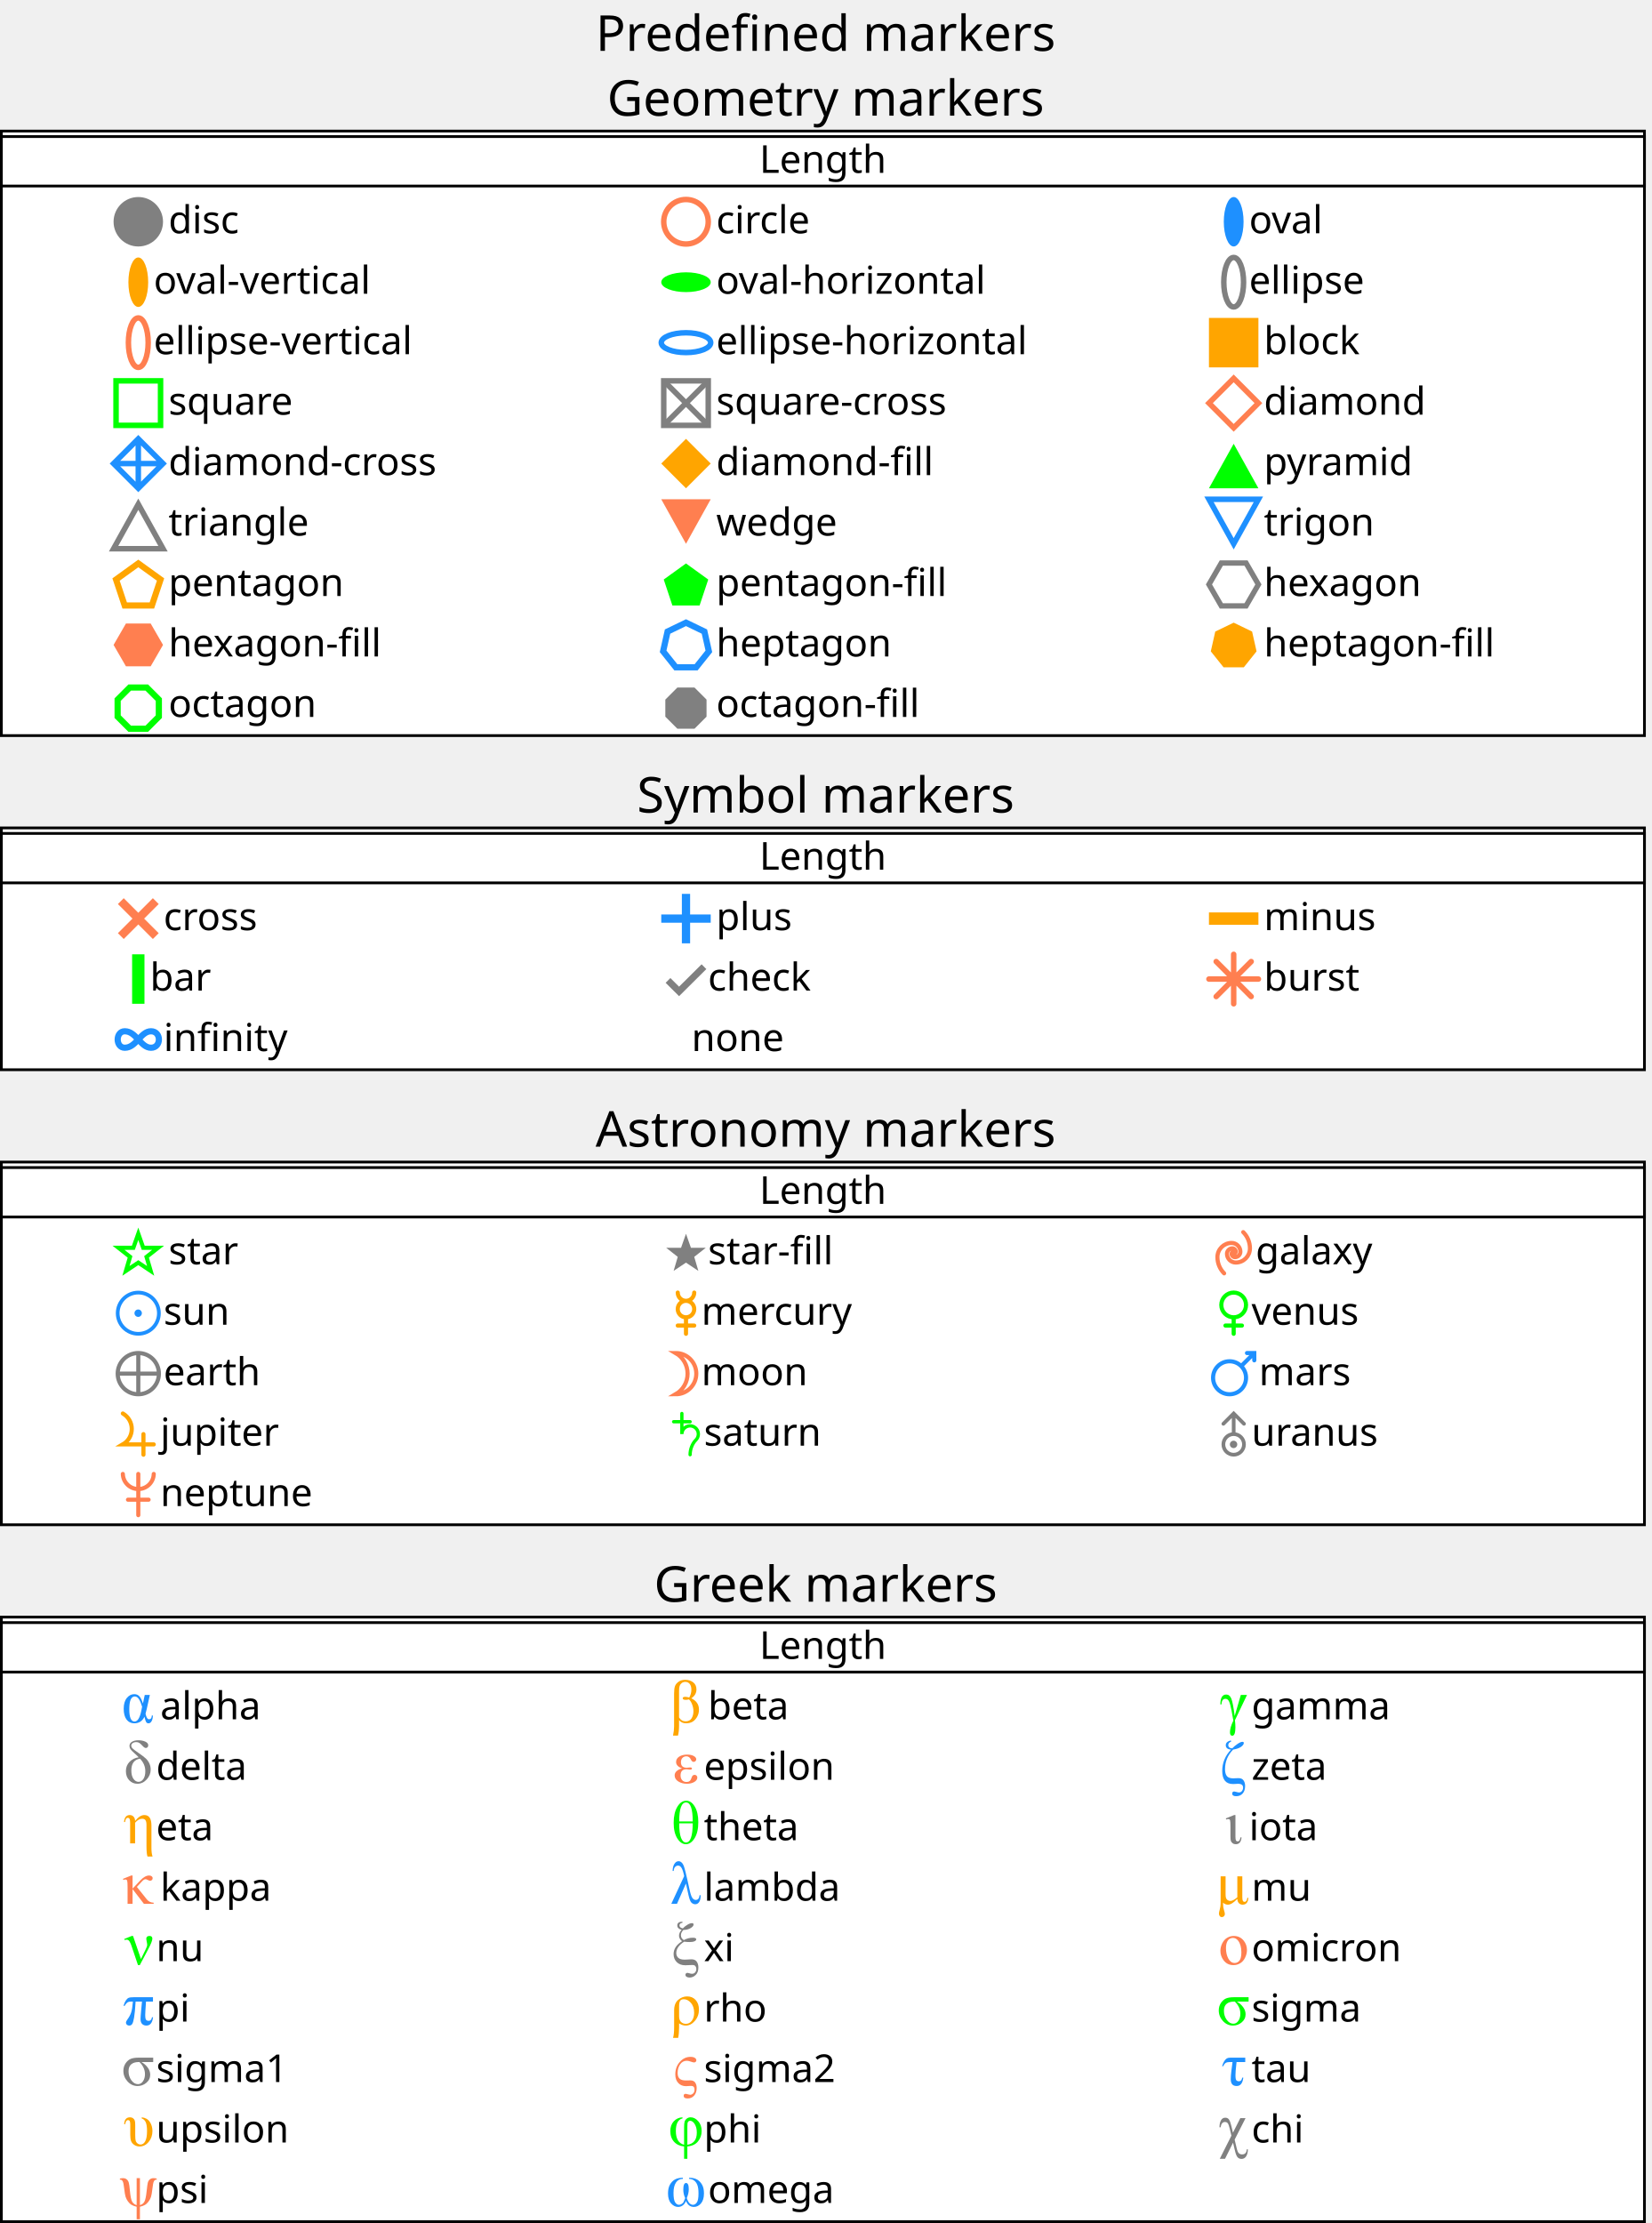
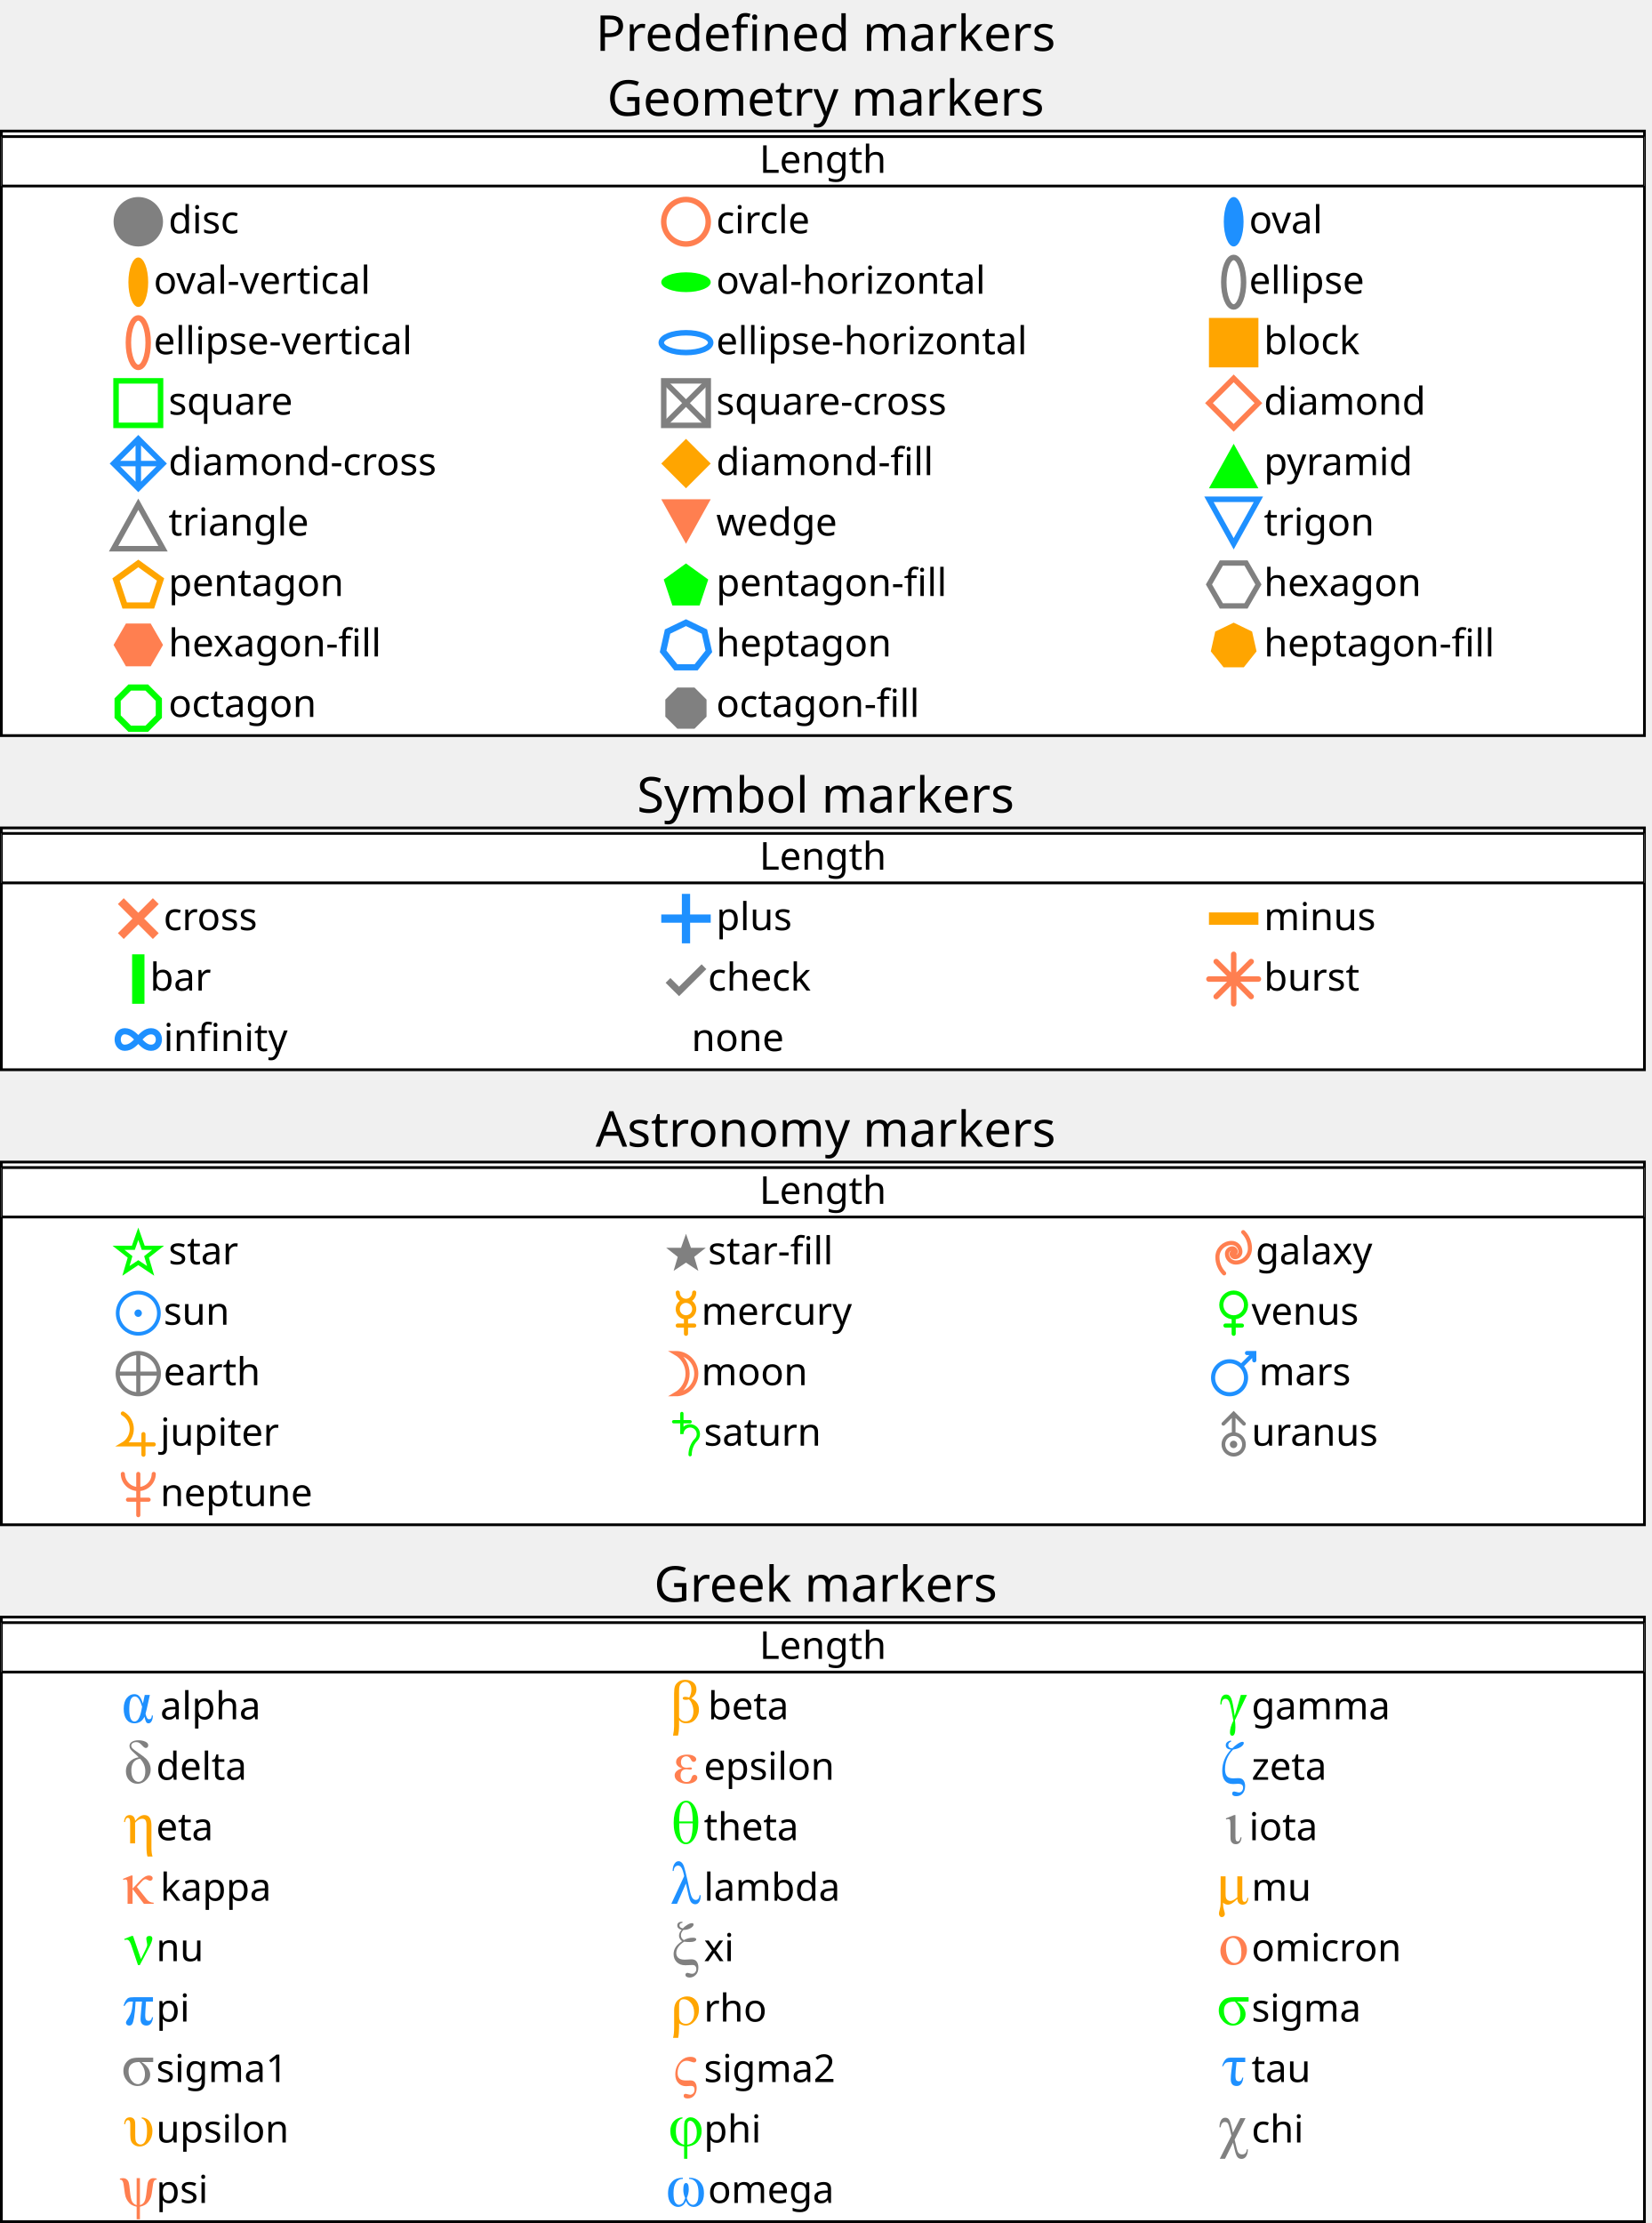
<svg xmlns="http://www.w3.org/2000/svg" width="601" height="809" viewBox="0 0 601 809" transform="translate(0.5, 0.5)">
  <g stroke="black" fill="white" font-family="sans-serif" font-size="14">
    <text x="300" y="18" stroke="none" fill="black" font-size="18" text-anchor="middle">Predefined markers</text>
    <g transform="translate(0, 23.6)">
      <g stroke="black" fill="white" font-family="sans-serif" font-size="14">
        <text x="300" y="18" stroke="none" fill="black" font-size="18" text-anchor="middle">Geometry markers</text>
        <rect x="0" y="23.6" width="598" height="220" stroke="black" stroke-width="1" />
-         <g>
+         <defs>
+           <clipPath id="id11">
+             <rect x="0" y="23.6" width="598" height="220" />
+           </clipPath>
+         </defs>
+         <g clip-path="url(#id11)">
          <g>
            <rect x="0" y="25.6" width="598" height="18" fill="white" />
          </g>
          <circle cx="49.833" cy="56.6" r="9" fill="gray" stroke="none" />
          <circle cx="249.167" cy="56.6" r="8.1" fill="none" stroke="coral" stroke-width="2" />
          <ellipse cx="448.5" cy="56.6" rx="3.6" ry="9" fill="dodgerblue" stroke="none" />
          <ellipse cx="49.833" cy="78.6" rx="3.6" ry="9" fill="orange" stroke="none" />
          <ellipse cx="249.167" cy="78.6" rx="9" ry="3.6" fill="lime" stroke="none" />
          <ellipse cx="448.5" cy="78.6" rx="3.6" ry="9" fill="none" stroke="gray" stroke-width="2" />
          <ellipse cx="49.833" cy="100.6" rx="3.6" ry="9" fill="none" stroke="coral" stroke-width="2" />
          <ellipse cx="249.167" cy="100.6" rx="9" ry="3.6" fill="none" stroke="dodgerblue" stroke-width="2" />
          <rect x="439.5" y="91.6" width="18" height="18" fill="orange" stroke="none" />
          <rect x="41.733" y="114.5" width="16.2" height="16.2" fill="none" stroke="lime" stroke-width="2" />
          <g fill="none" stroke="gray" stroke-width="2">
            <rect x="241.067" y="114.5" width="16.2" height="16.2" />
            <path d="M 241.067 114.5 l 16.2 16.2 M 241.067 130.7 l 16.2 -16.2" />
          </g>
          <path d="M 448.5 113.6 L 439.5 122.6 448.5 131.6 L 457.5 122.6 Z" fill="none" stroke="coral" stroke-width="2" />
          <path d="M 49.833 135.6 L 40.833 144.6 49.833 153.6 L 58.833 144.6 Z M 49.833 135.6 v 18 M 40.833 144.6 h 18" fill="none" stroke="dodgerblue" stroke-width="2" />
          <path d="M 249.167 135.6 L 240.167 144.6 249.167 153.6 L 258.167 144.6 Z" fill="orange" stroke="none" />
          <path d="M 448.5 137.4 L 439.5 153.6 h 18 Z" fill="lime" stroke="none" />
          <path d="M 49.833 159.4 L 40.833 175.6 h 18 Z" fill="none" stroke="gray" stroke-width="2" />
          <path d="M 249.167 173.8 L 240.167 157.6 h 18 Z" fill="coral" stroke="none" />
          <path d="M 448.5 173.8 L 439.5 157.6 h 18 Z" fill="none" stroke="dodgerblue" stroke-width="2" />
          <path d="M20,3 38,16 31,37 9,37 2,16z" transform="translate(49.833, 188.6) scale(0.45) translate(-20, -20)" fill="none" stroke="orange" stroke-width="5" />
          <path d="M20,3 38,16 31,37 9,37 2,16z" transform="translate(249.167, 188.6) scale(0.45) translate(-20, -20)" fill="lime" stroke="none" />
          <polygon points="130.773,438.01 5.774,221.505 130.773,5 380.771,5 505.771,221.505 380.771,438.01" transform="translate(448.5, 188.6) scale(0.036) translate(-255.7, -221.5)" fill="none" stroke="gray" stroke-width="54" />
          <polygon points="130.773,438.01 5.774,221.505 130.773,5 380.771,5 505.771,221.505 380.771,438.01" transform="translate(49.833, 210.6) scale(0.036) translate(-255.7, -221.5)" fill="coral" stroke="none" />
          <path d="m20 2 14.9 7.2 3.6 16-10.3 12.9h-16.4l-10.3-12.9 3.6-16z" transform="translate(249.167, 210.6) scale(0.45) translate(-20, -20)" fill="none" stroke="dodgerblue" stroke-width="5" />
          <path d="m20 2 14.9 7.2 3.6 16-10.3 12.9h-16.4l-10.3-12.9 3.6-16z" transform="translate(448.5, 210.6) scale(0.45) translate(-20, -20)" fill="orange" stroke="none" />
          <polygon points="151.447,505 5,358.553 5,151.447 151.447,5 358.553,5 505,151.447 505,358.553 358.553,505" transform="translate(49.833, 232.6) scale(0.03) translate(-255.7, -221.5)" fill="none" stroke="lime" stroke-width="75" />
          <polygon points="151.447,505 5,358.553 5,151.447 151.447,5 358.553,5 505,151.447 505,358.553 358.553,505" transform="translate(249.167, 232.6) scale(0.03) translate(-255.7, -221.5)" fill="gray" stroke="none" />
        </g>
-         <g text-anchor="middle" stroke="none" fill="black">
+         <g clip-path="url(#id11)" text-anchor="middle" stroke="none" fill="black">
          <text x="299" y="38.8" fill="black" text-anchor="middle">Length</text>
          <text x="60.833" y="60.8" text-anchor="start">disc</text>
          <text x="260.167" y="60.8" text-anchor="start">circle</text>
          <text x="454.1" y="60.8" text-anchor="start">oval</text>
          <text x="55.433" y="82.8" text-anchor="start">oval-vertical</text>
          <text x="260.167" y="82.8" text-anchor="start">oval-horizontal</text>
          <text x="454.1" y="82.8" text-anchor="start">ellipse</text>
          <text x="55.433" y="104.8" text-anchor="start">ellipse-vertical</text>
          <text x="260.167" y="104.8" text-anchor="start">ellipse-horizontal</text>
          <text x="459.5" y="104.8" text-anchor="start">block</text>
          <text x="60.833" y="126.8" text-anchor="start">square</text>
          <text x="260.167" y="126.8" text-anchor="start">square-cross</text>
          <text x="459.5" y="126.8" text-anchor="start">diamond</text>
          <text x="60.833" y="148.8" text-anchor="start">diamond-cross</text>
          <text x="260.167" y="148.8" text-anchor="start">diamond-fill</text>
          <text x="459.5" y="148.8" text-anchor="start">pyramid</text>
          <text x="60.833" y="170.8" text-anchor="start">triangle</text>
          <text x="260.167" y="170.8" text-anchor="start">wedge</text>
          <text x="459.5" y="170.8" text-anchor="start">trigon</text>
          <text x="60.833" y="192.8" text-anchor="start">pentagon</text>
          <text x="260.167" y="192.8" text-anchor="start">pentagon-fill</text>
          <text x="459.5" y="192.8" text-anchor="start">hexagon</text>
          <text x="60.833" y="214.8" text-anchor="start">hexagon-fill</text>
          <text x="260.167" y="214.8" text-anchor="start">heptagon</text>
          <text x="459.5" y="214.8" text-anchor="start">heptagon-fill</text>
          <text x="60.833" y="236.8" text-anchor="start">octagon</text>
          <text x="260.167" y="236.8" text-anchor="start">octagon-fill</text>
        </g>
      </g>
    </g>
    <g transform="translate(0, 277.2)">
      <g stroke="black" fill="white" font-family="sans-serif" font-size="14">
        <text x="300" y="18" stroke="none" fill="black" font-size="18" text-anchor="middle">Symbol markers</text>
        <rect x="0" y="23.6" width="598" height="88" stroke="black" stroke-width="1" />
-         <g>
+         <defs>
+           <clipPath id="id12">
+             <rect x="0" y="23.6" width="598" height="88" />
+           </clipPath>
+         </defs>
+         <g clip-path="url(#id12)">
          <g>
            <rect x="0" y="25.6" width="598" height="18" fill="white" />
          </g>
          <path d="M 43.469 50.236 L 56.197 62.964 M 56.197 50.236 L 43.469 62.964" fill="none" stroke="coral" stroke-width="3" />
          <path d="M 240.167 56.6 h 18 M 249.167 47.6 v 18" fill="none" stroke="dodgerblue" stroke-width="3" />
          <rect x="439.5" y="54.35" width="18" height="4.5" fill="orange" stroke="none" />
          <rect x="47.583" y="69.6" width="4.5" height="18" fill="lime" stroke="none" />
          <path d="M4 12.611L8.923 17.5L20 6.5" transform="translate(249.167, 78.6) scale(0.818) translate(-12, -12)" fill="none" stroke="gray" stroke-width="3" />
          <path d="M 439.5 78.6 h 18 M 448.5 69.6 v 18 M 442.136 72.236 L 454.864 84.964 M 454.864 72.236 L 442.136 84.964" fill="none" stroke="coral" stroke-width="2" stroke-linecap="round" />
          <path d="M18.178 8C23.274 8 23.274 16 18.178 16C13.083 16 11.045 8 5.439 8C0.854 8 0.854 16 5.439 16C11.045 16 13.083 8 18.179 8H18.178Z" transform="translate(49.833, 100.6) scale(0.75) translate(-12, -12)" fill="none" stroke="dodgerblue" stroke-width="3" />
          <g fill="orange" stroke="none" />
        </g>
-         <g text-anchor="middle" stroke="none" fill="black">
+         <g clip-path="url(#id12)" text-anchor="middle" stroke="none" fill="black">
          <text x="299" y="38.8" fill="black" text-anchor="middle">Length</text>
          <text x="59.033" y="60.8" text-anchor="start">cross</text>
          <text x="260.167" y="60.8" text-anchor="start">plus</text>
          <text x="459.5" y="60.8" text-anchor="start">minus</text>
          <text x="54.083" y="82.8" text-anchor="start">bar</text>
          <text x="257.167" y="82.8" text-anchor="start">check</text>
          <text x="459.5" y="82.8" text-anchor="start">burst</text>
          <text x="59.033" y="104.8" text-anchor="start">infinity</text>
          <text x="251.167" y="104.8" text-anchor="start">none</text>
        </g>
      </g>
    </g>
    <g transform="translate(0, 398.8)">
      <g stroke="black" fill="white" font-family="sans-serif" font-size="14">
        <text x="300" y="18" stroke="none" fill="black" font-size="18" text-anchor="middle">Astronomy markers</text>
        <rect x="0" y="23.6" width="598" height="132" stroke="black" stroke-width="1" />
-         <g>
+         <defs>
+           <clipPath id="id13">
+             <rect x="0" y="23.6" width="598" height="132" />
+           </clipPath>
+         </defs>
+         <g clip-path="url(#id13)">
          <g>
            <rect x="0" y="25.6" width="598" height="18" fill="white" />
          </g>
          <path d="m25,1 6,17h18l-14,11 5,17-15-10-15,10 5-17-14-11h18z" transform="translate(49.833, 56.6) scale(0.3) translate(-25, -24)" fill="none" stroke="lime" stroke-width="5" />
          <path d="m25,1 6,17h18l-14,11 5,17-15-10-15,10 5-17-14-11h18z" transform="translate(249.167, 56.6) scale(0.3) translate(-25, -24)" fill="gray" stroke="none" />
          <path transform="translate(448.5, 56.6) scale(1.5) translate(-6,-6)" d="M8.316 1a5.553 5.553 0 0 1 1.629 3.94A3.443 3.443 0 0 1 6.5 8.378 2.127 2.127 0 0 1 4.375 6.25 1.315 1.315 0 0 1 5.69 4.936c.45 0 .813.365.812.813a.503.503 0 0 1-.147.355l-.71-.208a.502.502 0 0 0-.147.355c0 .449.363.813.812.813A1.315 1.315 0 0 0 7.625 5.75 2.127 2.127 0 0 0 5.5 3.622 3.443 3.443 0 0 0 2.055 7.06c0 1.538.622 2.93 1.629 3.939" fill="none" stroke="coral" stroke-width="1" stroke-linecap="round" />
          <g transform="translate(49.833, 78.6) scale(1.5) translate(-6,-6)">
            <path d="M6 5.102a.899.899 0 1 0 0 1.797.899.899 0 0 0 0-1.797Z" fill="dodgerblue" stroke="none" />
            <path d="M110 60c0 27.617-22.383 50-50 50S10 87.617 10 60s22.383-50 50-50 50 22.383 50 50z" transform="matrix(0.1 0 0 -0.1 0 12)" fill="none" stroke="dodgerblue" stroke-width="9" stroke-linecap="round" />
          </g>
          <path transform="translate(249.167, 78.6) scale(1.5) translate(-6,-6)" d="M8 5a1.999 1.999 0 1 0-4 0 1.999 1.999 0 1 0 4 0ZM4 1a1.999 1.999 0 1 0 4 0M6 11V7M4 9h4" fill="none" stroke="orange" stroke-width="1" stroke-linecap="round" />
          <path transform="translate(448.5, 78.6) scale(1.5) translate(-6,-6)" d="M6 11V7M4 9h4m1-5a3 3 0 0 1-3 3 3 3 0 0 1-3-3 3 3 0 0 1 3-3 3 3 0 0 1 3 3Z" fill="none" stroke="lime" stroke-width="1" stroke-linecap="round" />
          <path transform="translate(49.833, 100.6) scale(1.5) translate(-6,-6)" d="M11 6A5 5 0 1 0 1 6a5 5 0 0 0 10 0zm-5 5V1M1 6h10" fill="none" stroke="gray" stroke-width="1" stroke-linecap="round" />
          <path transform="translate(249.167, 100.6) scale(1.5) translate(-6,-6)" d="M3.5 1a5 5 0 1 1 0 10c1.785-1.031 2.887-2.938 2.887-5S5.285 2.031 3.5 1z" fill="none" stroke="coral" stroke-width="1" />
          <path transform="translate(448.5, 100.6) scale(1.5) translate(-6,-6)" d="M9 7c0-2.207-1.793-4-4-4S1 4.793 1 7s1.793 4 4 4 4-1.793 4-4ZM7.828 4.172 11 1M9.23 1H11v1.77" fill="none" stroke="dodgerblue" stroke-width="1" stroke-linecap="round" />
          <path transform="translate(49.833, 122.6) scale(1.5) translate(-6,-6)" d="M2.25 1a4.33 4.33 0 0 1 0 7.5h7.5M7.25 6v5" fill="none" stroke="orange" stroke-width="1" stroke-linecap="round" />
          <path transform="translate(249.167, 122.6) scale(1.5) translate(-6,-6)" d="M3 3h4M5 1v5a1.999 1.999 0 1 1 3.414 1.414C7.508 8.32 7 9.72 7 11" fill="none" stroke="lime" stroke-width="0.8" stroke-linecap="round" />
          <g transform="translate(448.5, 122.6) scale(1.5) translate(-6,-6)">
            <path d="M6 7.602a.899.899 0 1 0 0 1.797.899.899 0 0 0 0-1.797Z" fill="gray" stroke="none" />
            <path d="M60 60v50M35 85l25 25 25-25m0-50c0 13.79-11.21 25-25 25S35 48.79 35 35s11.21-25 25-25 25 11.21 25 25Z" transform="matrix(0.1 0 0 -0.1 0 12)" fill="none" stroke="gray" stroke-width="9" stroke-linecap="round" />
          </g>
          <path transform="translate(49.833, 144.6) scale(1.5) translate(-6,-6)" d="M6 11V1M3.5 7.25h5M2.25 1a3.751 3.751 0 0 0 7.5 0" fill="none" stroke="coral" stroke-width="1" stroke-linecap="round" />
        </g>
-         <g text-anchor="middle" stroke="none" fill="black">
+         <g clip-path="url(#id13)" text-anchor="middle" stroke="none" fill="black">
          <text x="299" y="38.8" fill="black" text-anchor="middle">Length</text>
          <text x="60.833" y="60.8" text-anchor="start">star</text>
          <text x="257.167" y="60.8" text-anchor="start">star-fill</text>
          <text x="456.5" y="60.8" text-anchor="start">galaxy</text>
          <text x="59.033" y="82.8" text-anchor="start">sun</text>
          <text x="254.767" y="82.8" text-anchor="start">mercury</text>
          <text x="455" y="82.8" text-anchor="start">venus</text>
          <text x="59.033" y="104.8" text-anchor="start">earth</text>
          <text x="254.767" y="104.8" text-anchor="start">moon</text>
          <text x="457.7" y="104.8" text-anchor="start">mars</text>
          <text x="57.833" y="126.8" text-anchor="start">jupiter</text>
          <text x="255.667" y="126.8" text-anchor="start">saturn</text>
          <text x="455" y="126.8" text-anchor="start">uranus</text>
          <text x="57.833" y="148.8" text-anchor="start">neptune</text>
        </g>
      </g>
    </g>
    <g transform="translate(0, 564.4)">
      <g stroke="black" fill="white" font-family="sans-serif" font-size="14">
        <text x="300" y="18" stroke="none" fill="black" font-size="18" text-anchor="middle">Greek markers</text>
        <rect x="0" y="23.6" width="598" height="220" stroke="black" stroke-width="1" />
-         <g>
+         <defs>
+           <clipPath id="id14">
+             <rect x="0" y="23.6" width="598" height="220" />
+           </clipPath>
+         </defs>
+         <g clip-path="url(#id14)">
          <g>
            <rect x="0" y="25.6" width="598" height="18" fill="white" />
          </g>
          <path transform="translate(49.833, 56.6) scale(0.059) translate(-200,-200)" d="m239.84 120.88h31.498l-19.084 85.787q-5.56 24.458-7.597 30.016 7.412 34.093 21.493 34.093 16.676 0 17.232-22.975h6.67q-0.528 21.493-7.967 34.834-7.226 13.155-19.084 13.155-9.82 0-14.637-7.967-4.815-7.967-10.376-32.61-19.27 40.578-62.997 40.578-29.831 0-47.433-23.161-17.602-23.346-17.602-66.702 0-42.616 19.27-66.332 19.269-23.716 46.321-23.716 19.084 0 31.313 13.526 12.229 13.526 21.679 44.098zm-16.305 72.632q-8.708-29.831-19.455-46.507-10.746-16.861-25.755-16.861-33.907 0-33.907 79.302 0 75.226 32.425 75.226 28.163 0 41.689-66.332z" fill="dodgerblue" stroke="none" />
          <path transform="translate(249.167, 56.6) scale(0.059) translate(-200,-200)" d="m150.53 371.75h-30.572q6.67-31.313 6.67-56.697v-201.78q0-31.498 5.56-46.877 5.742-15.379 22.048-27.052 16.49-11.858 41.134-11.858 29.275 0 49.101 15.564 20.01 15.379 20.01 43.913 0 33.351-31.684 54.659 47.248 22.234 47.248 69.852 0 25.94-12.599 46.507-12.414 20.381-28.904 29.09-16.305 8.709-39.096 8.709-25.94 0-42.245-19.455v34.463q0 35.575-6.67 60.959zm6.67-112.1q14.452 23.902 40.393 23.902 25.013 0 36.686-18.158 11.673-18.343 11.673-44.469 0-20.011-7.782-40.763-7.597-20.937-19.64-31.869-11.117 2.779-20.011 2.779-18.713 0-18.713-9.82 0-8.894 15.749-8.894 9.82 0 24.458 4.447 13.155-22.234 13.155-48.359 0-23.346-10.376-35.76-10.191-12.414-26.681-12.414-13.155 0-22.604 7.411-9.264 7.412-12.785 17.787-3.523 10.191-3.523 33.537z" fill="orange" stroke="none" />
          <path transform="translate(448.5, 56.6) scale(0.059) translate(-200,-200)" d="m244.01 120.88h38.169l-74.299 155.82q2.777 25.014 2.777 43.727 0 52.065-19.455 52.065-14.081 0-14.081-21.864 0-28.534 20.751-71.52-4.075-26.681-11.487-64.294-7.226-37.613-15.008-53.918-7.597-16.305-21.864-16.305-23.346 0-25.014 34.834h-6.67q0-61.144 36.316-61.144 20.937 0 31.128 24.828 10.191 24.643 20.938 107.47z" fill="lime" stroke="none" />
          <path transform="translate(49.833, 78.6) scale(0.059) translate(-200,-200)" d="m202.13 132.55q-9.264-10.376-25.755-24.828-18.158-15.935-24.458-25.014-6.3-9.264-6.3-20.196 0-16.305 15.193-25.569 15.193-9.45 39.651-9.45 24.458 0 42.615 8.338 18.343 8.338 18.343 22.975 0 7.041-4.445 11.673-4.445 4.632-10.376 4.632-8.523 0-20.011-12.785-11.673-12.97-19.825-18.158-7.967-5.373-18.714-5.373-13.711 0-22.605 6.114-8.709 6.114-8.709 15.564 0 8.894 7.226 16.676 7.226 7.782 37.242 28.349 32.054 22.049 45.21 34.463 13.34 12.414 21.678 30.202 8.338 17.787 8.338 37.613 0 34.834-24.643 61.515-24.458 26.496-57.253 26.496-29.831 0-50.398-21.308-20.566-21.308-20.566-56.882 0-34.278 22.604-57.253 22.79-22.975 55.956-27.793zm8.152 8.523q-53.177 8.708-53.177 73.002 0 33.166 13.155 51.509 13.341 18.343 30.943 18.343 18.343 0 30.201-17.602 11.858-17.787 11.858-47.989 0-43.727-32.981-77.264z" fill="gray" stroke="none" />
          <path transform="translate(249.167, 78.6) scale(0.059) translate(-200,-200)" d="m175.45 200.74q-36.501-12.97-36.501-39.28 0-20.752 19.27-33.166 19.455-12.414 48.174-12.414 26.125 0 41.503 8.709 15.379 8.523 15.379 20.567 0 6.3-4.82 11.117-4.815 4.632-11.117 4.632-10.376 0-17.047-14.452-9.264-20.011-27.793-20.011-14.637 0-24.087 9.635-9.45 9.635-9.45 26.866 0 33.907 35.019 33.907 3.705 0 8.523-0.741 8.338-1.111 12.97-1.111 11.302 0 11.302 6.485 0 7.226-11.488 7.226-4.075 0-12.229-1.297-6.115-1.111-9.45-1.111-37.057 0-37.057 37.798 0 18.343 9.82 29.646 9.82 11.117 27.422 11.117 22.049 0 29.275-22.79 3.705-12.044 8.152-16.676 4.633-4.632 12.229-4.632 6.3 0 11.302 4.632 5.191 4.447 5.191 11.488 0 16.861-18.899 27.978-18.899 10.932-45.766 10.932-29.46 0-52.435-14.082-22.79-14.082-22.79-37.613 0-29.46 45.395-43.357z" fill="coral" stroke="none" />
          <path transform="translate(448.5, 78.6) scale(0.059) translate(-200,-200)" d="m182.03 28.42 2.965 6.67q-18.343 7.597-18.343 21.678 0 9.82 6.67 15.008 6.855 5.188 15.564 5.188 0.927 0 2.777-0.188 13.341-14.082 32.24-26.866 18.899-12.785 30.016-12.785 8.523 0 8.523 6.855 0 12.229-17.417 24.272-17.417 11.858-48.36 16.676-50.027 51.324-50.027 120.62 0 28.534 11.302 42.801 11.302 14.082 40.022 14.082 3.153 0 14.452-0.741 12.785-0.558 17.417-0.558 21.678 0 31.128 14.082 9.635 14.082 9.635 34.093 0 29.275-14.823 46.136-14.823 17.046-40.577 17.046-24.273 0-24.273-16.305 0-12.785 12.97-12.785 3.705 0 13.896 3.15 8.523 2.779 15.193 2.779 11.488 0 18.158-9.079 6.856-8.894 6.856-20.196 0-12.599-7.411-18.343-7.412-5.744-24.458-5.744-3.893 0-18.899 1.111-6.855 0.37-11.302 0.37-66.517 0-66.517-80.784 0-74.485 54.103-131.74-13.897-0.37-23.161-7.226-9.079-6.856-9.079-19.826 0-21.308 30.757-29.46z" fill="dodgerblue" stroke="none" />
          <path transform="translate(49.833, 100.6) scale(0.059) translate(-200,-200)" d="m180.26 152.38q29.09-36.501 57.068-36.501 43.727 0 43.727 64.294v137.48q0 35.204 7.041 54.103h-31.313q-6.3-17.417-6.3-63.738v-131.92q0-19.084-5.929-28.163-5.929-9.264-20.752-9.264-22.234 0-43.542 24.643v127.29h-30.572v-127.29q0-17.231-3.517-23.716-3.335-6.485-11.488-6.485-13.155 0-16.12 25.94h-6.67q3.523-43.172 35.575-43.172 14.267 0 23.346 10.006 9.079 9.82 9.45 26.496z" fill="orange" stroke="none" />
          <path transform="translate(249.167, 100.6) scale(0.059) translate(-200,-200)" d="m201.67 27.494q31.313 0 52.806 36.686 21.493 36.501 21.493 95.237 0 63.367-23.161 99.869-23.16 36.501-53.547 36.501-29.831 0-52.621-35.389-22.605-35.575-22.605-96.348 0-60.959 22.42-98.757 22.605-37.798 55.215-37.798zm39.837 127.85q0-117.1-41.134-117.1-42.245 0-42.245 117.1zm-83.379 11.488q0 60.588 11.303 89.493 11.302 28.719 30.387 28.719 41.318 0 41.689-118.21z" fill="lime" stroke="none" />
          <path transform="translate(448.5, 100.6) scale(0.059) translate(-200,-200)" d="m241.78 253.73h6.67q-3.517 42.06-35.575 42.06-11.302 0-19.454-6.114-7.968-6.3-10.747-14.082-2.595-7.967-2.595-27.422v-61.329q0-29.646-2.225-37.983-2.225-8.338-11.117-8.338-5.191 0-12.599 2.779l-2.595-6.67 51.139-20.752h8.152v133.78q0 16.49 3.153 22.605 3.147 6.114 11.488 6.114 12.599 0 16.305-24.643z" fill="gray" stroke="none" />
          <path transform="translate(49.833, 122.6) scale(0.059) translate(-200,-200)" d="m164.61 115.87v80.97l48.174-50.953q28.719-30.016 53.918-30.016 9.82 0 15.749 4.632 6.115 4.632 6.115 12.044 0 7.226-4.815 11.488-4.633 4.261-10.746 4.261-5.373 0-14.267-4.818-8.894-4.818-13.711-4.818-9.635 0-21.308 12.599l-32.425 35.019 61.144 76.708q15.935 20.011 42.245 20.752v6.856h-60.032l-70.038-90.975v90.975h-30.757v-103.76q0-30.572-2.407-38.354-2.407-7.967-10.932-7.967-5.191 0-12.599 2.779l-2.595-6.67 51.139-20.752z" fill="coral" stroke="none" />
          <path transform="translate(249.167, 122.6) scale(0.059) translate(-200,-200)" d="m283.93 237.24h6.67q0 29.275-9.635 42.616-9.45 13.34-23.717 13.34-11.673 0-22.42-8.709-10.746-8.894-19.269-47.248l-15.935-71.891-55.215 125.25h-35.019l79.302-170.83q-6.3-33.166-15.193-49.101-8.894-15.934-22.048-15.934-10.561 0-18.528 8.152-7.782 7.967-8.709 24.828h-6.67q0.528-27.237 10.932-43.542 10.376-16.49 25.94-16.49 10.005 0 18.899 8.338 9.079 8.153 15.564 28.163 6.67 19.826 20.567 82.452l13.155 58.735q7.967 36.501 16.676 48.915 8.893 12.229 21.122 12.229 20.751 0 23.531-29.275z" fill="dodgerblue" stroke="none" />
          <path transform="translate(448.5, 122.6) scale(0.059) translate(-200,-200)" d="m222.51 259.84q-33.536 35.945-58.365 35.945-15.934 0-29.645-12.229v9.82q0 17.046 5.185 34.278 5.929 19.084 5.929 25.199 0 8.523-5.373 14.082-5.372 5.559-13.34 5.559-8.153 0-12.97-6.485-4.815-6.485-4.815-15.564 0-6.67 4.815-24.087 5.56-19.27 5.56-37.428v-168.05h30.572v109.87q0 16.676 2.777 24.458 2.965 7.782 10.191 12.785 7.412 4.818 16.676 4.818 16.49 0 42.801-22.605v-129.33h30.757v128.77q0 16.305 3.335 22.605 3.335 6.114 11.303 6.114 12.599 0 16.305-24.643h6.67q-3.523 42.06-35.575 42.06-13.896 0-23.161-9.264-9.079-9.45-9.635-26.681z" fill="orange" stroke="none" />
          <path transform="translate(49.833, 144.6) scale(0.059) translate(-200,-200)" d="m198.15 295.79-40.948-121.55q-4.075-12.043-10.747-23.716-6.67-11.673-18.343-11.673-5.561 0-12.229 2.409l-2.595-6.485 46.136-18.899h8.152l48.73 142.48 30.201-61.7q8.338-16.676 8.338-26.125 0-7.597-3.153-21.308-2.407-10.005-2.407-15.008 0-18.343 19.826-18.343 17.602 0 17.602 16.676 0 16.49-24.458 62.997l-52.991 100.24z" fill="lime" stroke="none" />
          <path transform="translate(249.167, 144.6) scale(0.059) translate(-200,-200)" d="m178.04 27.679v7.041q-18.158 2.594-18.158 15.935 0 14.452 20.752 18.528 11.858-12.785 27.978-22.419 16.12-9.82 28.719-9.82 9.45 0 9.45 8.523 0 11.302-18.529 22.234-18.528 10.932-44.283 11.302-15.193 15.379-15.193 32.61 0 18.158 17.787 29.831 26.681-14.638 56.327-14.638 20.381 0 20.381 10.191 0 6.856-10.746 11.673-10.747 4.818-30.943 4.818-16.861 0-32.795-2.408-48.73 31.128-48.73 70.593 0 17.417 12.229 28.904 12.229 11.488 39.651 11.488 4.82 0 12.97-0.558 21.308-1.668 28.719-1.668 22.419 0 32.61 14.452 10.191 14.452 10.191 36.131 0 30.387-16.675 46.136-16.676 15.935-37.613 15.935-11.117 0-18.343-4.632-7.226-4.447-7.226-12.229 0-5.559 3.705-8.894 3.893-3.335 8.708-3.335 3.335 0 9.45 2.038 11.487 3.705 18.343 3.705 12.599 0 19.826-8.708 7.226-8.709 7.226-21.864 0-9.264-5.56-16.49-5.56-7.041-18.158-7.041-5.56 0-13.34 0.37-23.161 1.297-30.943 1.297-32.981 0-52.621-19.27-19.64-19.27-19.64-49.471 0-47.433 52.251-79.487-18.899-15.008-18.899-34.278 0-18.158 15.935-36.131-26.496-6.67-26.496-27.052 0-22.79 31.684-23.346z" fill="gray" stroke="none" />
          <path transform="translate(448.5, 144.6) scale(0.059) translate(-200,-200)" d="m200.19 115.87q38.539 0 61.885 29.275 19.825 25.014 19.825 57.438 0 22.79-10.932 46.136-10.932 23.346-30.201 35.204-19.084 11.858-42.615 11.858-38.354 0-60.959-30.572-19.084-25.755-19.084-57.809 0-23.346 11.488-46.321 11.673-23.161 30.572-34.092 18.899-11.117 40.022-11.117zm-5.742 12.044q-9.82 0-19.826 5.929-9.82 5.744-15.935 20.381-6.114 14.638-6.114 37.613 0 37.057 14.637 63.923 14.823 26.866 38.91 26.866 17.972 0 29.646-14.823 11.673-14.823 11.673-50.953 0-45.21-19.455-71.15-13.155-17.787-33.536-17.787z" fill="coral" stroke="none" />
          <path transform="translate(49.833, 166.6) scale(0.059) translate(-200,-200)" d="m290.51 120.88v27.052h-42.986l-3.705 56.327q-1.109 14.638-1.109 25.384 0 25.755 5.929 31.498 6.115 5.559 14.638 5.559 17.787 0 21.123-22.42h6.67q-6.115 51.509-41.133 51.509-16.305 0-26.31-10.005-9.82-10.005-9.82-29.646 0-12.97 3.893-54.844l5.003-53.362h-39.281q-3.893 67.444-9.45 98.572-5.373 31.128-12.043 40.207-6.485 9.079-17.787 9.079-8.523 0-14.452-5.003-5.742-5.003-5.742-13.155 0-7.782 10.005-21.308 14.637-19.64 21.863-40.763 7.226-21.308 10.932-67.629h-12.599q-15.194 0-23.346 6.856-7.967 6.67-15.193 19.27h-6.671q5.373-19.826 13.897-32.61 8.523-12.785 17.416-16.676 9.079-3.891 32.054-3.891z" fill="dodgerblue" stroke="none" />
          <path transform="translate(249.167, 166.6) scale(0.059) translate(-200,-200)" d="m151.73 371.75h-31.684q6.856-21.308 6.856-64.479v-104.5q0-44.283 25.014-65.591 25.013-21.308 55.215-21.308 32.795 0 52.806 22.605 20.01 22.419 20.01 58.921 0 39.836-24.828 69.111-24.828 29.275-56.697 29.275-21.493 0-40.948-13.711v24.272q0 38.725-5.742 65.406zm5.742-132.66q0 22.419 11.858 34.278 11.858 11.673 30.202 11.673 21.678 0 36.13-18.529 14.637-18.714 14.637-49.286 0-38.725-19.826-61.329-19.825-22.605-44.098-22.605-16.49 0-22.79 10.376-6.115 10.191-6.115 33.351z" fill="orange" stroke="none" />
          <path transform="translate(448.5, 166.6) scale(0.059) translate(-200,-200)" d="m291.99 120.88v27.052h-72.261q23.716 13.526 38.725 34.278 15.008 20.567 15.008 43.727 0 30.201-23.902 50.027-23.716 19.826-53.918 19.826-35.76 0-61.699-27.978-25.94-28.163-25.94-65.406 0-26.31 13.526-46.506 13.711-20.196 31.684-27.608 18.158-7.411 48.915-7.411zm-84.675 27.052h-6.485q-27.793 0-44.468 13.896-16.49 13.711-16.49 43.172 0 31.313 17.416 55.4 17.417 23.902 40.763 23.902 18.713 0 30.942-17.973 12.229-18.158 12.229-43.727 0-40.577-33.907-74.67z" fill="lime" stroke="none" />
          <path transform="translate(49.833, 188.6) scale(0.059) translate(-200,-200)" d="m291.99 120.88v27.052h-72.261q23.716 13.526 38.725 34.278 15.008 20.567 15.008 43.727 0 30.201-23.902 50.027-23.716 19.826-53.918 19.826-35.76 0-61.699-27.978-25.94-28.163-25.94-65.406 0-26.31 13.526-46.506 13.711-20.196 31.684-27.608 18.158-7.411 48.915-7.411zm-84.675 27.052h-6.485q-27.793 0-44.468 13.896-16.49 13.711-16.49 43.172 0 31.313 17.416 55.4 17.417 23.902 40.763 23.902 18.713 0 30.942-17.973 12.229-18.158 12.229-43.727 0-40.577-33.907-74.67z" fill="gray" stroke="none" />
          <path transform="translate(249.167, 188.6) scale(0.059) translate(-200,-200)" d="m134.04 224.27q0-45.58 27.607-76.893 27.793-31.499 65.776-31.499 17.973 0 27.237 6.3 9.264 6.114 9.264 15.193 0 5.559-4.263 9.264-4.075 3.705-9.264 3.705-6.856 0-19.826-4.818-15.193-5.559-25.199-5.559-26.496 0-41.69 22.419-15.193 22.234-15.193 53.177 0 22.605 11.488 34.278 11.673 11.673 39.837 11.673 7.967 0 16.861-0.37 7.597-0.188 9.82-0.188 20.751 0 30.016 13.34 9.449 13.155 9.449 33.907 0 28.719-15.564 46.507-15.379 17.787-40.022 17.787-24.643 0-24.643-16.49 0-12.043 11.858-12.043 4.075 0 18.158 3.891 6.3 1.853 10.376 1.853 8.894 0 17.602-7.967 8.894-7.967 8.894-23.902 0-22.79-20.382-22.79-3.705 0-8.894 0.37-15.564 1.297-22.79 1.297-29.46 0-47.989-19.27-18.528-19.455-18.528-53.177z" fill="coral" stroke="none" />
          <path transform="translate(448.5, 188.6) scale(0.059) translate(-200,-200)" d="m217.7 147.93-5.373 53.177q-1.297 13.896-1.297 27.793 0 26.496 6.115 32.24 6.3 5.559 14.267 5.559 17.787 0 21.123-22.42h6.856q-6.115 51.509-40.948 51.509-36.501 0-36.501-41.874 0-21.122 4.075-52.621l6.856-53.362h-18.343q-15.193 0-23.716 5.188-8.338 5.003-15.564 20.381h-6.67q5.929-20.381 14.081-32.24 8.153-12.044 15.564-16.12 7.412-4.262 22.049-4.262h91.16v27.052z" fill="dodgerblue" stroke="none" />
          <path transform="translate(49.833, 210.6) scale(0.059) translate(-200,-200)" d="m221.68 115.87q33.537 4.076 49.471 28.349 16.12 24.272 16.12 56.141 0 39.095-23.346 67.258-23.346 28.163-55.771 28.163-17.973 0-32.795-9.635-14.823-9.82-19.825-23.716-5.003-13.896-5.003-39.095v-61.329q0-16.676-3.153-22.79-3.147-6.114-11.673-6.114-12.414 0-16.306 24.828h-6.67q2.407-42.06 36.131-42.06 11.487 0 18.899 5.929 7.596 5.929 10.376 13.711 2.965 7.597 2.965 27.978v62.256q0 21.864 2.408 32.981 2.595 10.932 11.303 17.973 8.894 7.041 19.455 7.041 17.787 0 28.719-20.567 10.932-20.752 10.932-62.441 0-37.242-8.153-54.845-8.153-17.787-25.199-23.346z" fill="orange" stroke="none" />
          <path transform="translate(249.167, 210.6) scale(0.059) translate(-200,-200)" d="m178.41 115.87v6.67q-40.948 10.561-40.948 77.449 0 72.447 50.954 85.231v-107.65q0-23.531 2.965-34.278 2.965-10.932 12.97-19.084 10.191-8.338 24.458-8.338 25.014 0 46.321 23.531 21.493 23.531 21.493 61.329 0 35.389-22.048 63.182-21.864 27.793-66.147 31.684v76.152h-20.011v-76.152q-38.539-3.335-61.885-28.719-23.161-25.569-23.161-66.332 0-36.686 21.123-59.847 21.123-23.346 53.918-24.828zm30.016 169.35q58.365-8.708 58.365-75.411 0-30.757-12.599-51.509-12.414-20.937-29.275-20.937-6.114 0-10.376 4.447-4.075 4.262-5.191 10.191-0.927 5.929-0.927 23.346z" fill="lime" stroke="none" />
          <path transform="translate(448.5, 210.6) scale(0.059) translate(-200,-200)" d="m240.95 120.88h32.425l-67.444 132.66 12.229 51.695q6.115 25.755 14.082 32.61 8.153 6.856 19.64 6.856 27.052 0 28.905-31.498h6.856q-0.353 27.607-10.747 43.357-10.376 15.935-27.978 15.935-15.378 0-24.458-9.82-9.079-9.82-16.119-38.91l-12.229-51.509-49.471 99.498h-32.425l71.705-142.48-10.376-43.727q-5.742-23.902-11.488-32.24-5.742-8.523-17.972-8.523-21.678 0-26.866 32.981h-6.856q0-25.94 8.894-42.616 9.079-16.861 26.866-16.861 15.379 0 22.976 11.302 7.782 11.302 14.823 40.948l9.635 40.022z" fill="gray" stroke="none" />
          <path transform="translate(49.833, 232.6) scale(0.059) translate(-200,-200)" d="m210.1 284.67q19.641-5.744 27.978-22.049 8.523-16.49 13.34-63.738 4.075-38.725 7.041-51.695 3.147-13.155 12.229-20.937 9.079-7.967 23.902-7.967 8.709 0 18.899 2.594v7.041q-2.038-0.188-3.523-0.188-7.967 0-13.526 9.635-5.561 9.635-9.635 48.174-3.893 34.278-8.709 48.915-4.633 14.452-15.193 28.534-10.376 13.896-22.975 20.937-12.599 7.041-29.831 10.561v77.264h-20.196v-77.264q-17.972-3.705-30.942-11.302-12.97-7.597-22.791-21.308-9.635-13.896-14.452-28.163-4.633-14.452-8.709-51.139-3.893-35.945-9.449-45.395-5.56-9.45-13.341-9.45-1.668 0-3.705 0.188v-7.041q10.191-2.594 18.899-2.594 14.638 0 23.716 7.967 9.079 7.782 12.414 20.937 3.523 12.97 6.485 46.692 5.003 55.215 14.452 70.408 9.635 15.193 27.422 20.381v-166.39h20.196z" fill="coral" stroke="none" />
          <path transform="translate(249.167, 232.6) scale(0.059) translate(-200,-200)" d="m200.28 259.1q-16.119 36.686-49.286 36.686-23.161 0-42.616-21.308-19.27-21.493-19.27-61.7 0-32.981 11.488-53.733 11.673-20.937 30.387-32.054 18.713-11.117 49.841-11.117v6.856q-27.422 0-42.616 22.605-15.194 22.605-15.194 64.109 0 42.06 9.82 57.624 10.005 15.564 23.531 15.564 8.709 0 16.861-5.373 8.338-5.373 11.673-11.302 3.335-6.114 10.191-24.828-11.673-24.458-11.673-51.694 0-41.319 16.861-41.319 16.861 0 16.861 38.169 0 26.311-12.229 54.844 13.341 41.504 38.169 41.504 13.896 0 23.902-14.452 10.191-14.638 10.191-55.03 0-33.722-6.67-51.509-6.485-17.973-19.455-27.978-12.97-10.191-31.684-10.932v-6.856q31.128 0 49.842 11.302 18.714 11.302 30.201 31.869 11.488 20.567 11.488 53.177 0 40.763-18.713 62.256-18.528 21.308-43.357 21.308-34.092 0-48.545-36.686z" fill="dodgerblue" stroke="none" />
        </g>
-         <g text-anchor="middle" stroke="none" fill="black">
+         <g clip-path="url(#id14)" text-anchor="middle" stroke="none" fill="black">
          <text x="299" y="38.8" fill="black" text-anchor="middle">Length</text>
          <text x="57.833" y="60.8" text-anchor="start">alpha</text>
          <text x="257.167" y="60.8" text-anchor="start">beta</text>
          <text x="455" y="60.8" text-anchor="start">gamma</text>
          <text x="56.333" y="82.8" text-anchor="start">delta</text>
          <text x="255.667" y="82.8" text-anchor="start">epsilon</text>
          <text x="455" y="82.8" text-anchor="start">zeta</text>
          <text x="56.333" y="104.8" text-anchor="start">eta</text>
          <text x="255.667" y="104.8" text-anchor="start">theta</text>
          <text x="454.1" y="104.8" text-anchor="start">iota</text>
          <text x="57.833" y="126.8" text-anchor="start">kappa</text>
          <text x="255.667" y="126.8" text-anchor="start">lambda</text>
          <text x="455" y="126.8" text-anchor="start">mu</text>
          <text x="56.333" y="148.8" text-anchor="start">nu</text>
          <text x="255.667" y="148.8" text-anchor="start">xi</text>
          <text x="455" y="148.8" text-anchor="start">omicron</text>
          <text x="56.333" y="170.8" text-anchor="start">pi</text>
          <text x="255.667" y="170.8" text-anchor="start">rho</text>
          <text x="455" y="170.8" text-anchor="start">sigma</text>
          <text x="56.333" y="192.8" text-anchor="start">sigma1</text>
          <text x="255.667" y="192.8" text-anchor="start">sigma2</text>
          <text x="455" y="192.8" text-anchor="start">tau</text>
          <text x="56.333" y="214.8" text-anchor="start">upsilon</text>
          <text x="255.667" y="214.8" text-anchor="start">phi</text>
          <text x="455" y="214.8" text-anchor="start">chi</text>
          <text x="56.333" y="236.8" text-anchor="start">psi</text>
          <text x="257.167" y="236.8" text-anchor="start">omega</text>
        </g>
      </g>
    </g>
  </g>
</svg>
